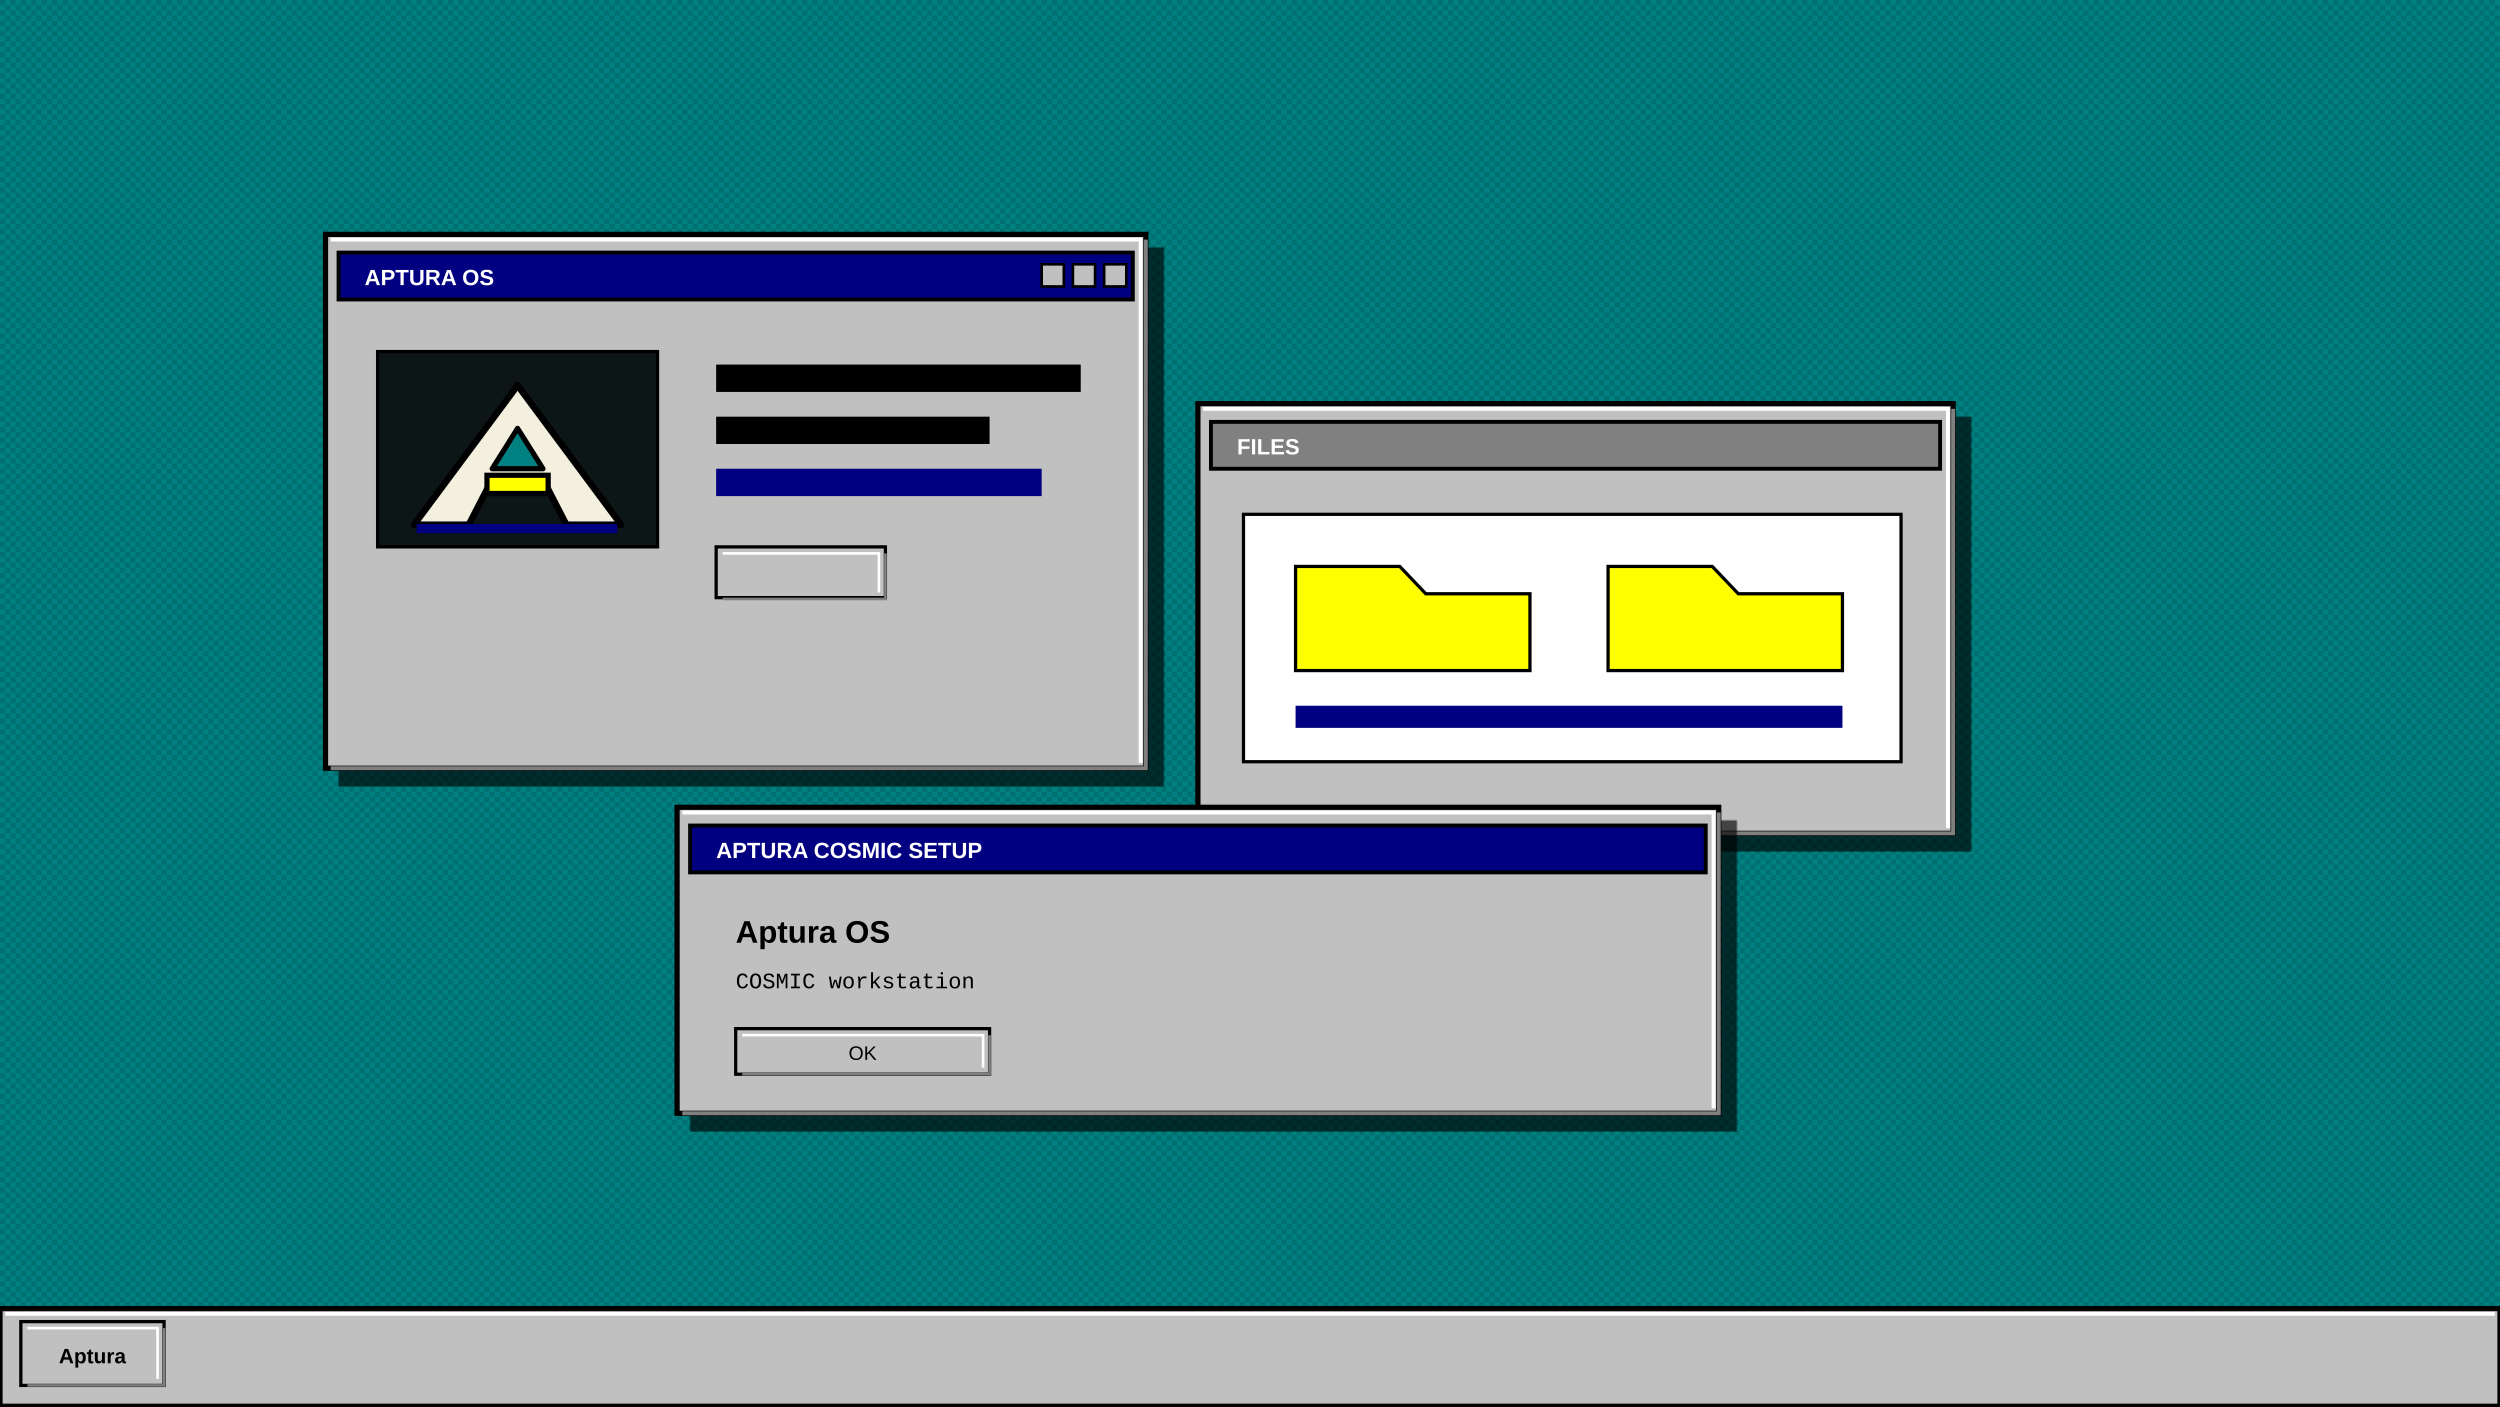
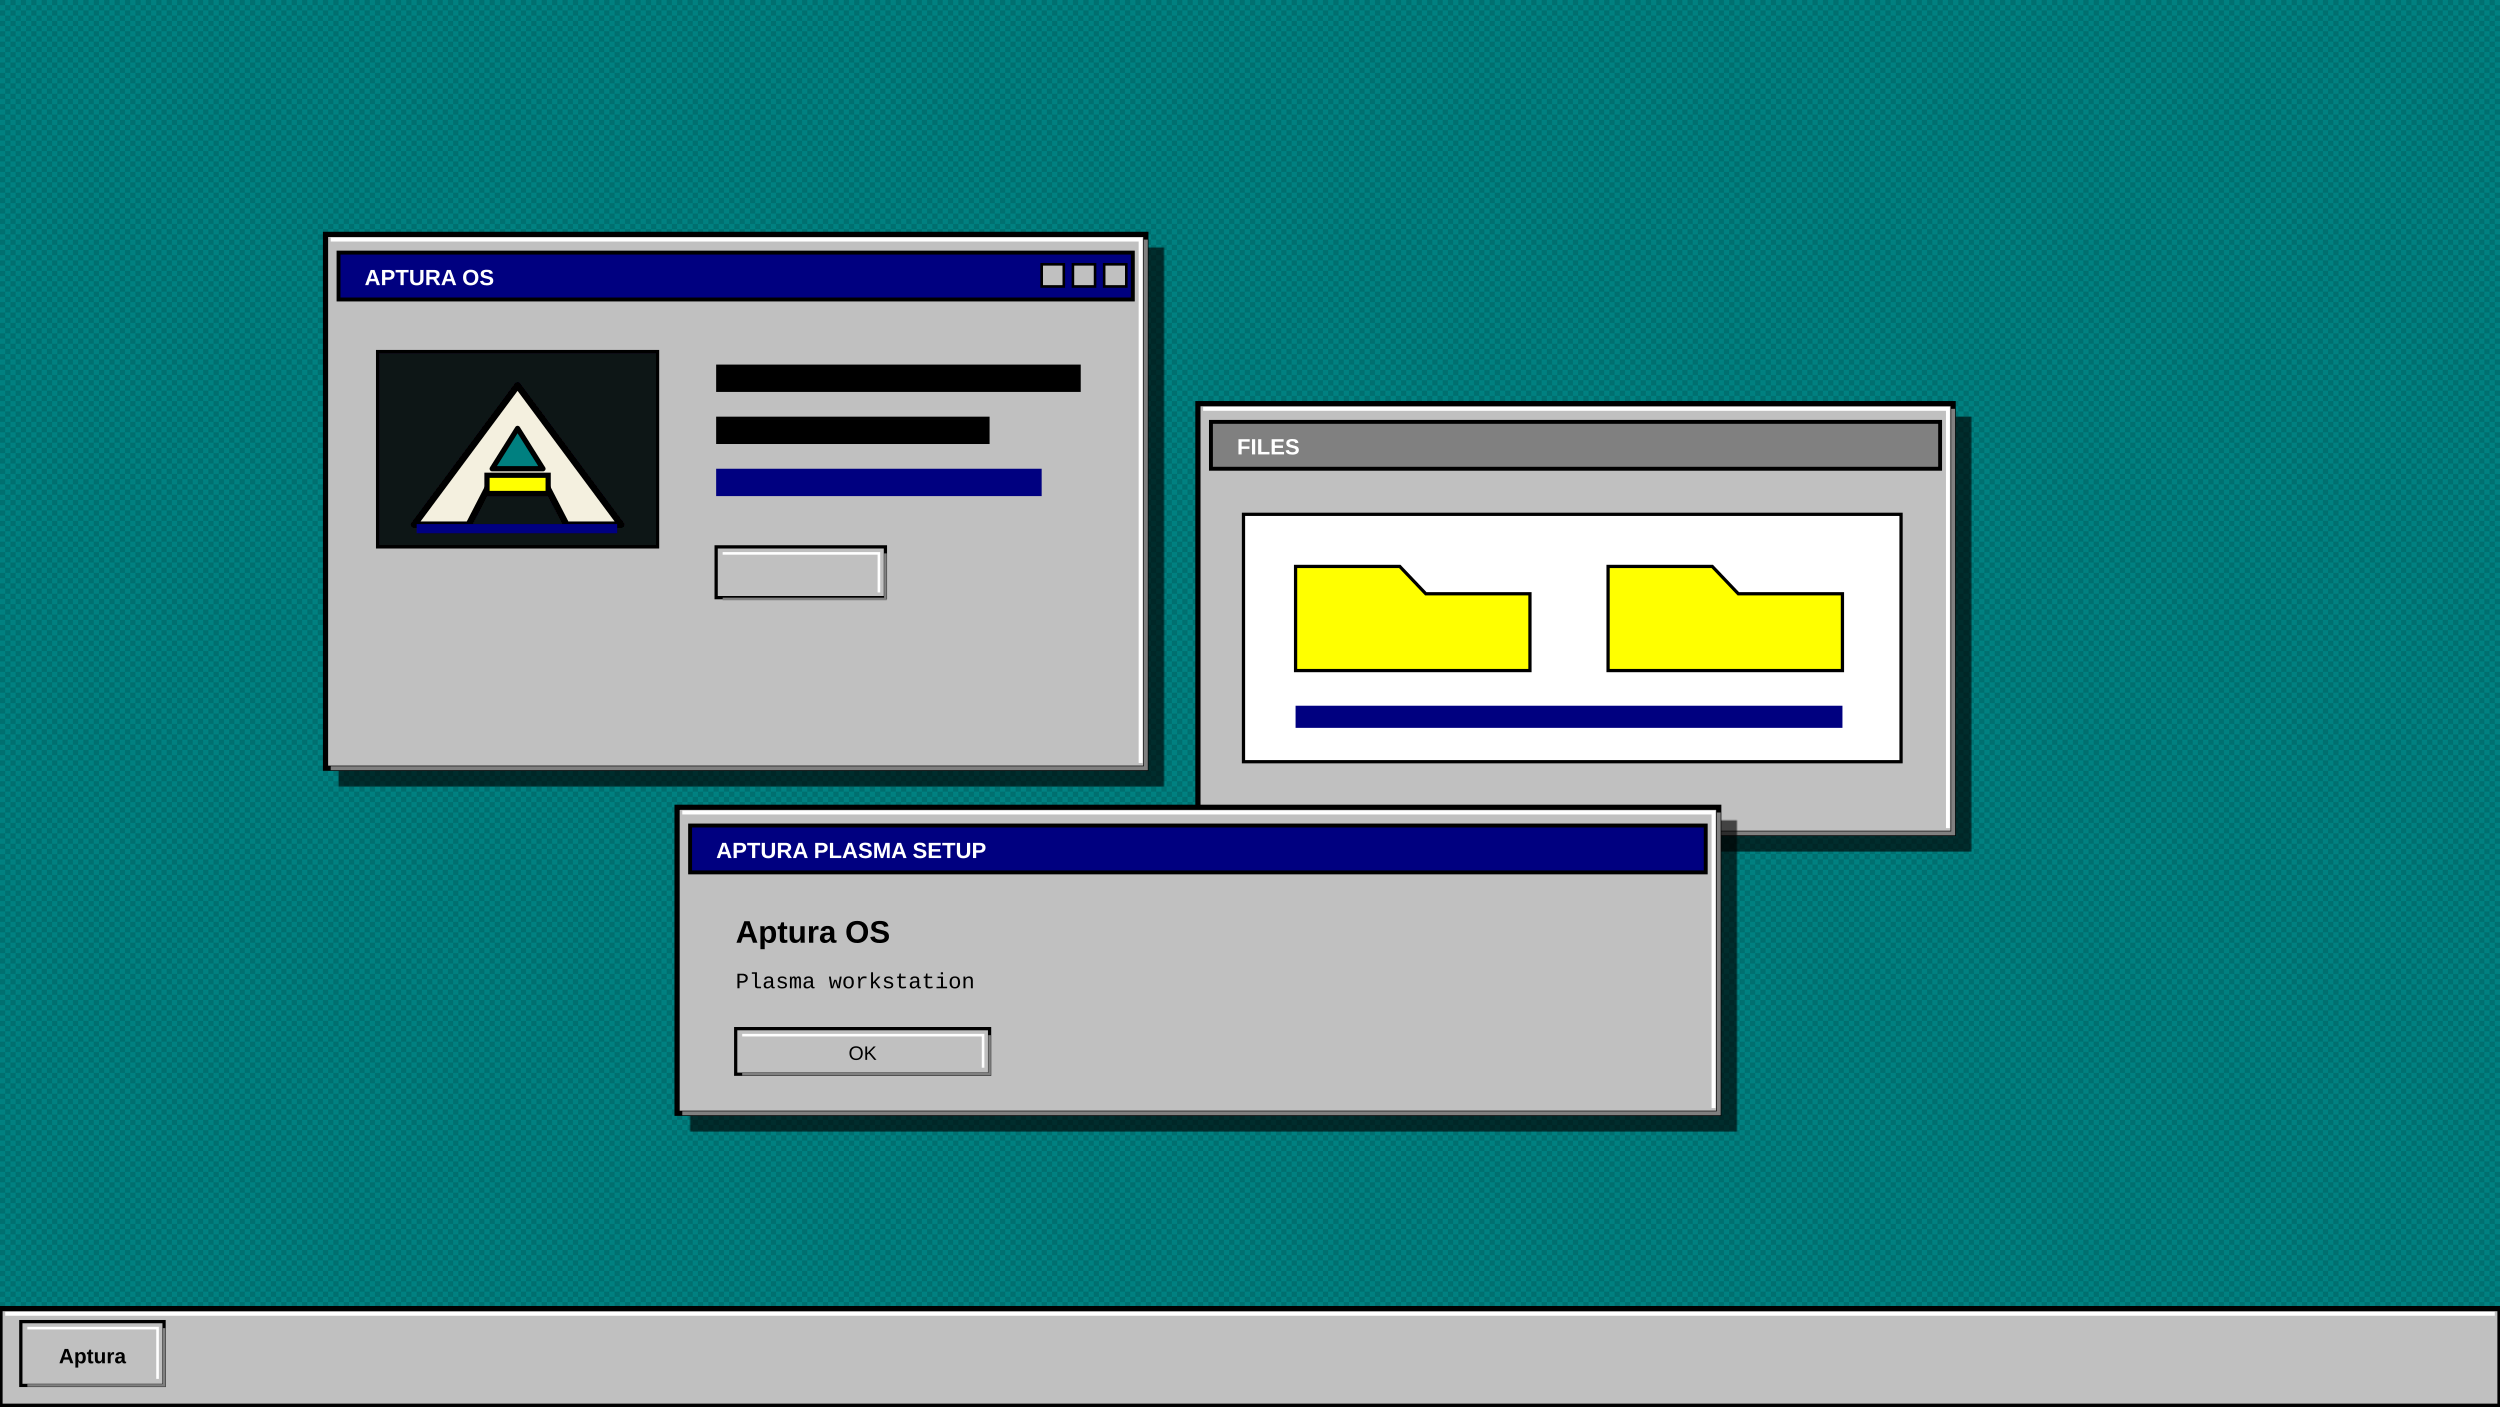
- <svg xmlns="http://www.w3.org/2000/svg" width="3840" height="2160" viewBox="0 0 3840 2160" role="img" aria-label="Aptura OS COSMIC desktop wallpaper">
+ <svg xmlns="http://www.w3.org/2000/svg" width="3840" height="2160" viewBox="0 0 3840 2160" role="img" aria-label="Aptura OS Plasma desktop wallpaper">
  <defs>
    <pattern id="dither" width="16" height="16" patternUnits="userSpaceOnUse">
      <rect width="16" height="16" fill="#008080" />
      <rect width="8" height="8" fill="#007070" />
      <rect x="8" y="8" width="8" height="8" fill="#007070" />
    </pattern>
    <filter id="hard-shadow" x="-10%" y="-10%" width="120%" height="120%">
      <feDropShadow dx="24" dy="24" stdDeviation="0" flood-color="#000000" flood-opacity="0.65" />
    </filter>
  </defs>
  <rect width="3840" height="2160" fill="url(#dither)" />
  <g filter="url(#hard-shadow)">
    <rect x="500" y="360" width="1260" height="820" fill="#c0c0c0" stroke="#000000" stroke-width="8" />
    <path d="M508 368H1752V1172" fill="none" stroke="#ffffff" stroke-width="6" />
    <path d="M1760 368V1180H508" fill="none" stroke="#808080" stroke-width="6" />
    <rect x="520" y="388" width="1220" height="72" fill="#000080" stroke="#000000" stroke-width="6" />
    <text x="560" y="438" fill="#ffffff" font-family="Arial, Helvetica, sans-serif" font-size="34" font-weight="700">APTURA OS</text>
    <g fill="#c0c0c0" stroke="#000000" stroke-width="4">
      <rect x="1600" y="406" width="34" height="34" />
      <rect x="1648" y="406" width="34" height="34" />
      <rect x="1696" y="406" width="34" height="34" />
    </g>
    <rect x="580" y="540" width="430" height="300" fill="#101318" stroke="#000000" stroke-width="5" />
    <path d="M795 592L954 806H870L836 740H754L720 806H636Z" fill="#f4f0df" stroke="#000000" stroke-width="10" stroke-linejoin="round" />
    <path d="M795 658L834 720H756Z" fill="#008080" stroke="#000000" stroke-width="8" stroke-linejoin="round" />
    <rect x="748" y="730" width="94" height="28" fill="#ffff00" stroke="#000000" stroke-width="8" />
    <path d="M640 812H948" stroke="#000080" stroke-width="14" />
    <rect x="1100" y="560" width="560" height="42" fill="#000000" />
    <rect x="1100" y="640" width="420" height="42" fill="#000000" />
    <rect x="1100" y="720" width="500" height="42" fill="#000080" />
    <rect x="1100" y="840" width="260" height="78" fill="#c0c0c0" stroke="#000000" stroke-width="5" />
    <path d="M1110 850H1350V910" fill="none" stroke="#ffffff" stroke-width="4" />
    <path d="M1360 850V920H1110" fill="none" stroke="#808080" stroke-width="4" />
  </g>
  <g filter="url(#hard-shadow)">
    <rect x="1840" y="620" width="1160" height="660" fill="#c0c0c0" stroke="#000000" stroke-width="8" />
    <path d="M1848 628H2992V1272" fill="none" stroke="#ffffff" stroke-width="6" />
    <path d="M3000 628V1280H1848" fill="none" stroke="#808080" stroke-width="6" />
    <rect x="1860" y="648" width="1120" height="72" fill="#808080" stroke="#000000" stroke-width="6" />
    <text x="1900" y="698" fill="#ffffff" font-family="Arial, Helvetica, sans-serif" font-size="34" font-weight="700">FILES</text>
    <rect x="1910" y="790" width="1010" height="380" fill="#ffffff" stroke="#000000" stroke-width="5" />
    <g fill="#ffff00" stroke="#000000" stroke-width="5">
      <path d="M1990 870H2150L2190 912H2350V1030H1990Z" />
      <path d="M2470 870H2630L2670 912H2830V1030H2470Z" />
    </g>
    <rect x="1990" y="1084" width="840" height="34" fill="#000080" />
  </g>
  <g filter="url(#hard-shadow)">
    <rect x="1040" y="1240" width="1600" height="470" fill="#c0c0c0" stroke="#000000" stroke-width="8" />
    <path d="M1048 1248H2632V1702" fill="none" stroke="#ffffff" stroke-width="6" />
    <path d="M2640 1248V1710H1048" fill="none" stroke="#808080" stroke-width="6" />
    <rect x="1060" y="1268" width="1560" height="72" fill="#000080" stroke="#000000" stroke-width="6" />
-     <text x="1100" y="1318" fill="#ffffff" font-family="Arial, Helvetica, sans-serif" font-size="34" font-weight="700">APTURA COSMIC SETUP</text>
+     <text x="1100" y="1318" fill="#ffffff" font-family="Arial, Helvetica, sans-serif" font-size="34" font-weight="700">APTURA PLASMA SETUP</text>
    <text x="1130" y="1448" fill="#000000" font-family="Arial, Helvetica, sans-serif" font-size="48" font-weight="700">Aptura OS</text>
-     <text x="1130" y="1518" fill="#000000" font-family="Courier New, monospace" font-size="34">COSMIC workstation</text>
+     <text x="1130" y="1518" fill="#000000" font-family="Courier New, monospace" font-size="34">Plasma workstation</text>
    <rect x="1130" y="1580" width="390" height="70" fill="#c0c0c0" stroke="#000000" stroke-width="5" />
    <path d="M1140 1590H1510V1640" fill="none" stroke="#ffffff" stroke-width="4" />
    <path d="M1520 1590V1650H1140" fill="none" stroke="#808080" stroke-width="4" />
    <text x="1325" y="1628" text-anchor="middle" fill="#000000" font-family="Arial, Helvetica, sans-serif" font-size="30">OK</text>
  </g>
  <rect y="2010" width="3840" height="150" fill="#c0c0c0" stroke="#000000" stroke-width="8" />
  <path d="M8 2018H3832" stroke="#ffffff" stroke-width="6" />
  <rect x="32" y="2030" width="220" height="98" fill="#c0c0c0" stroke="#000000" stroke-width="5" />
  <path d="M42 2040H242V2118" fill="none" stroke="#ffffff" stroke-width="4" />
  <path d="M252 2040V2128H42" fill="none" stroke="#808080" stroke-width="4" />
  <text x="142" y="2094" text-anchor="middle" fill="#000000" font-family="Arial, Helvetica, sans-serif" font-size="32" font-weight="700">Aptura</text>
</svg>
